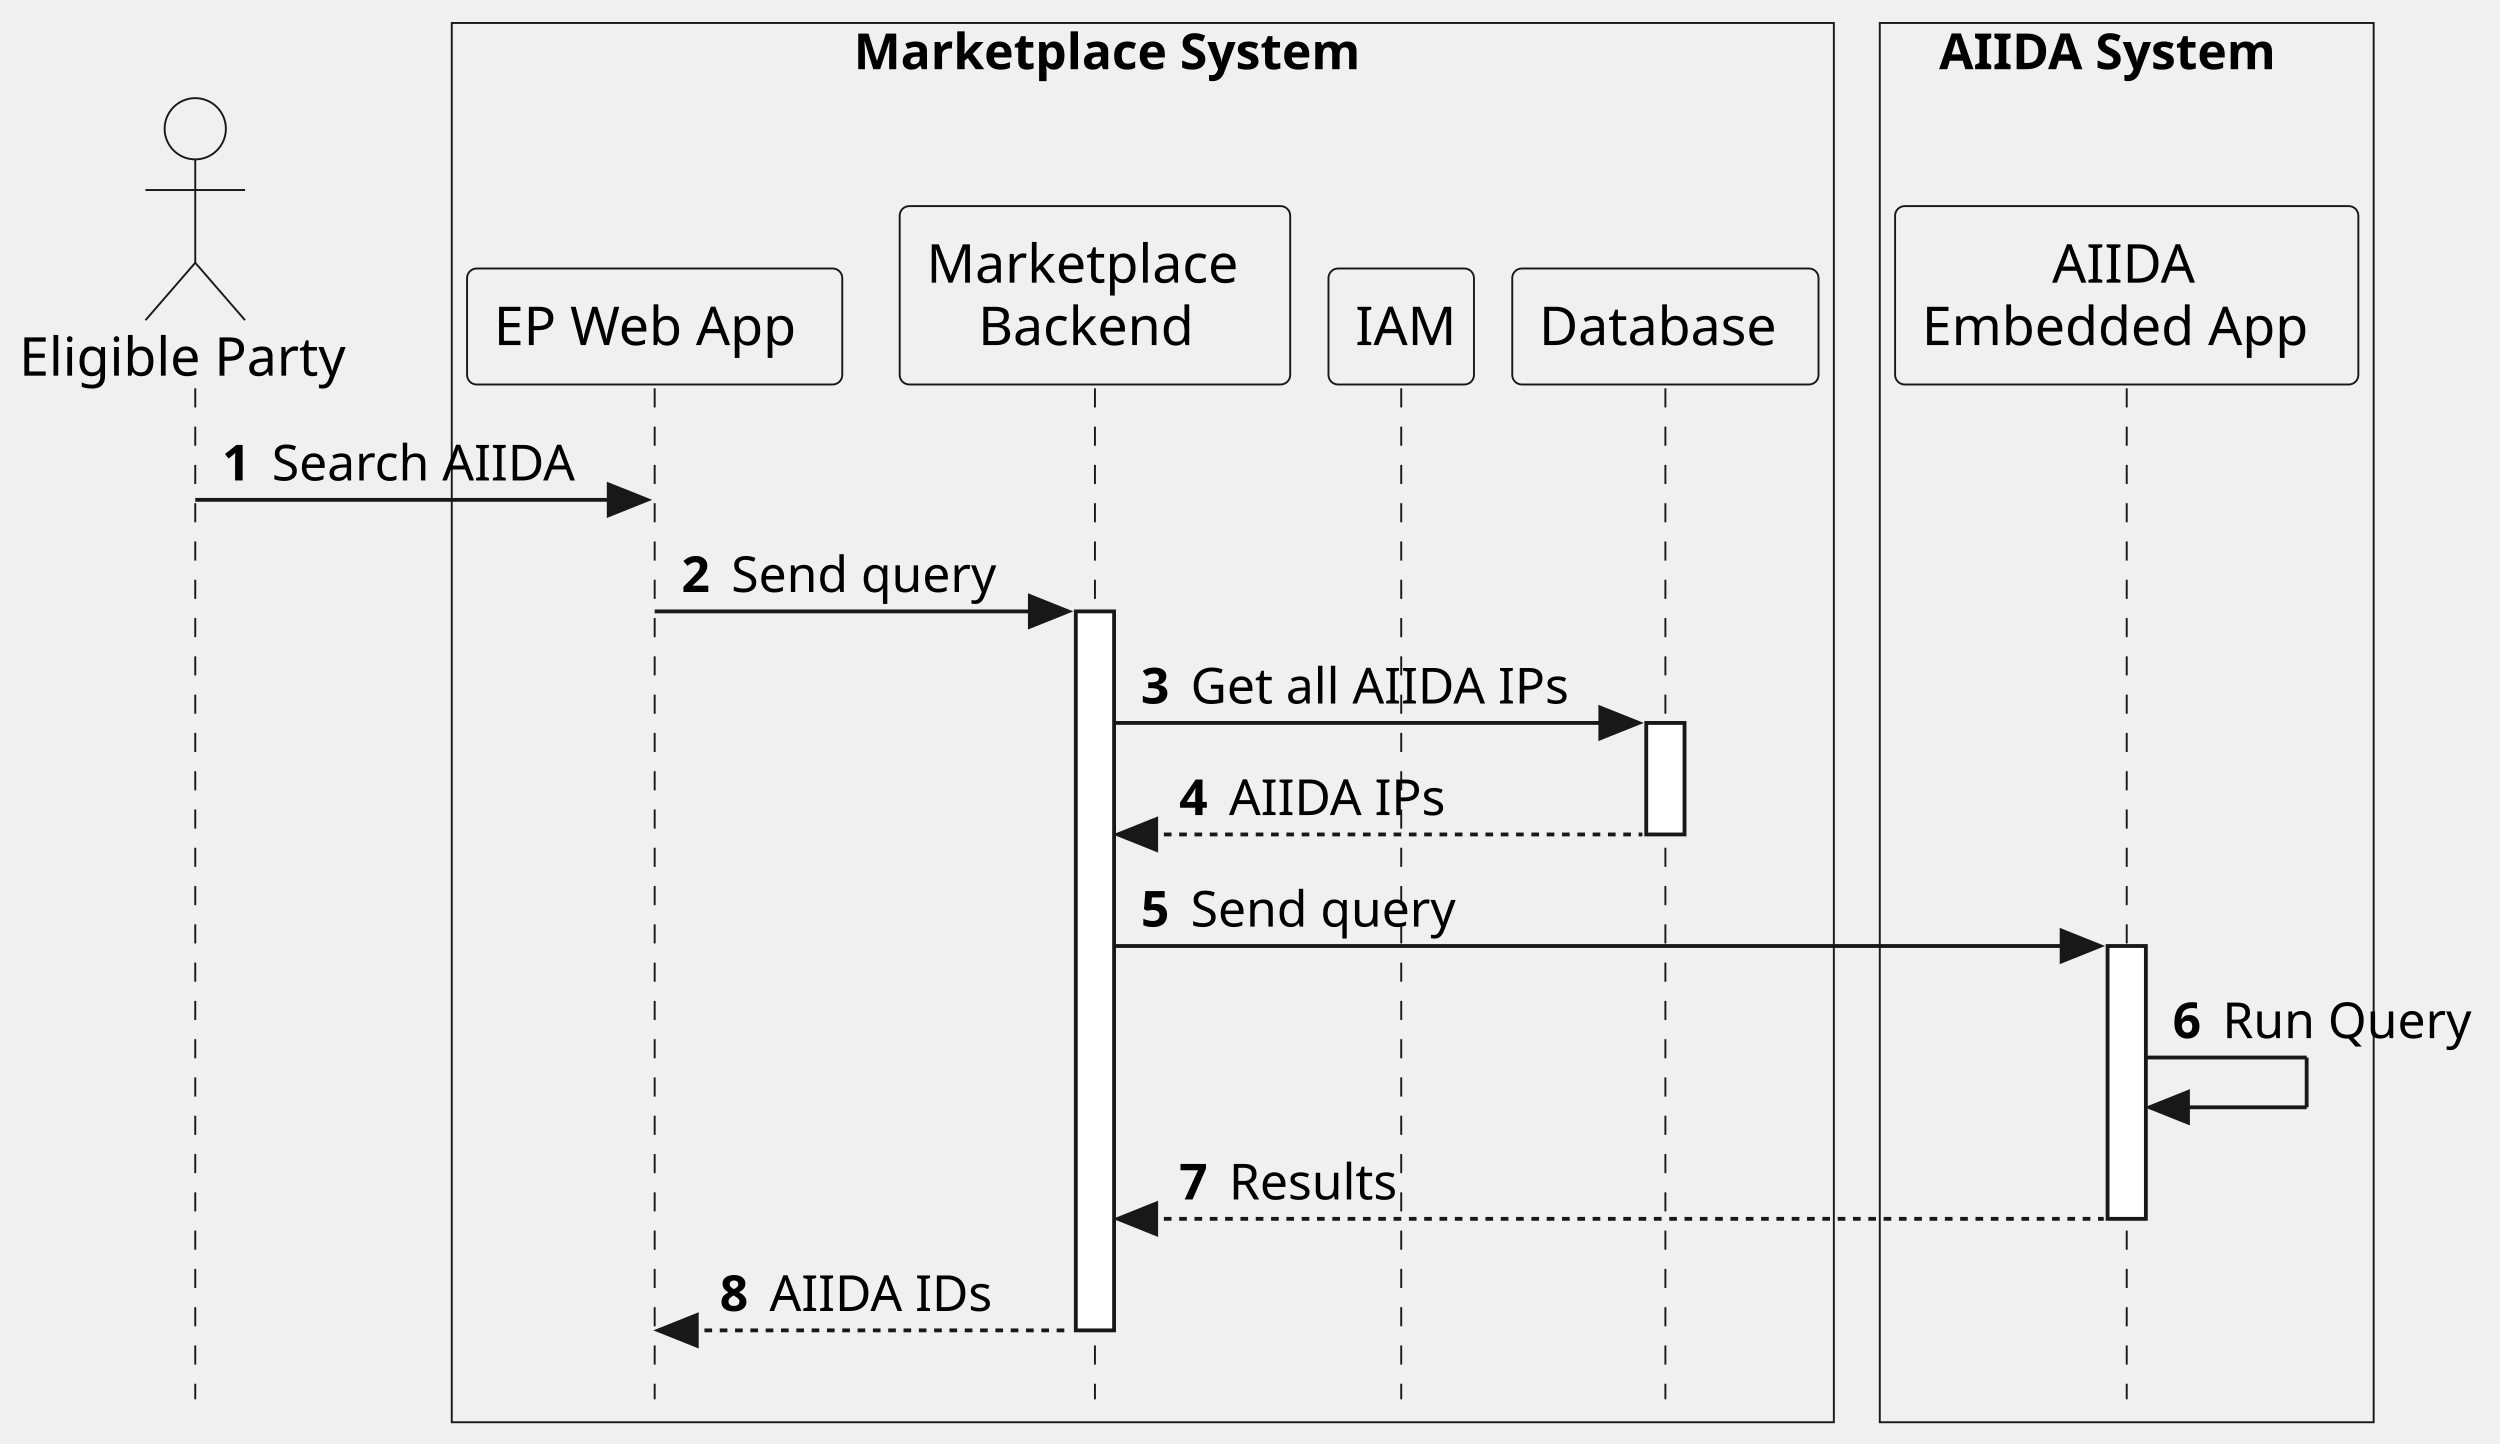
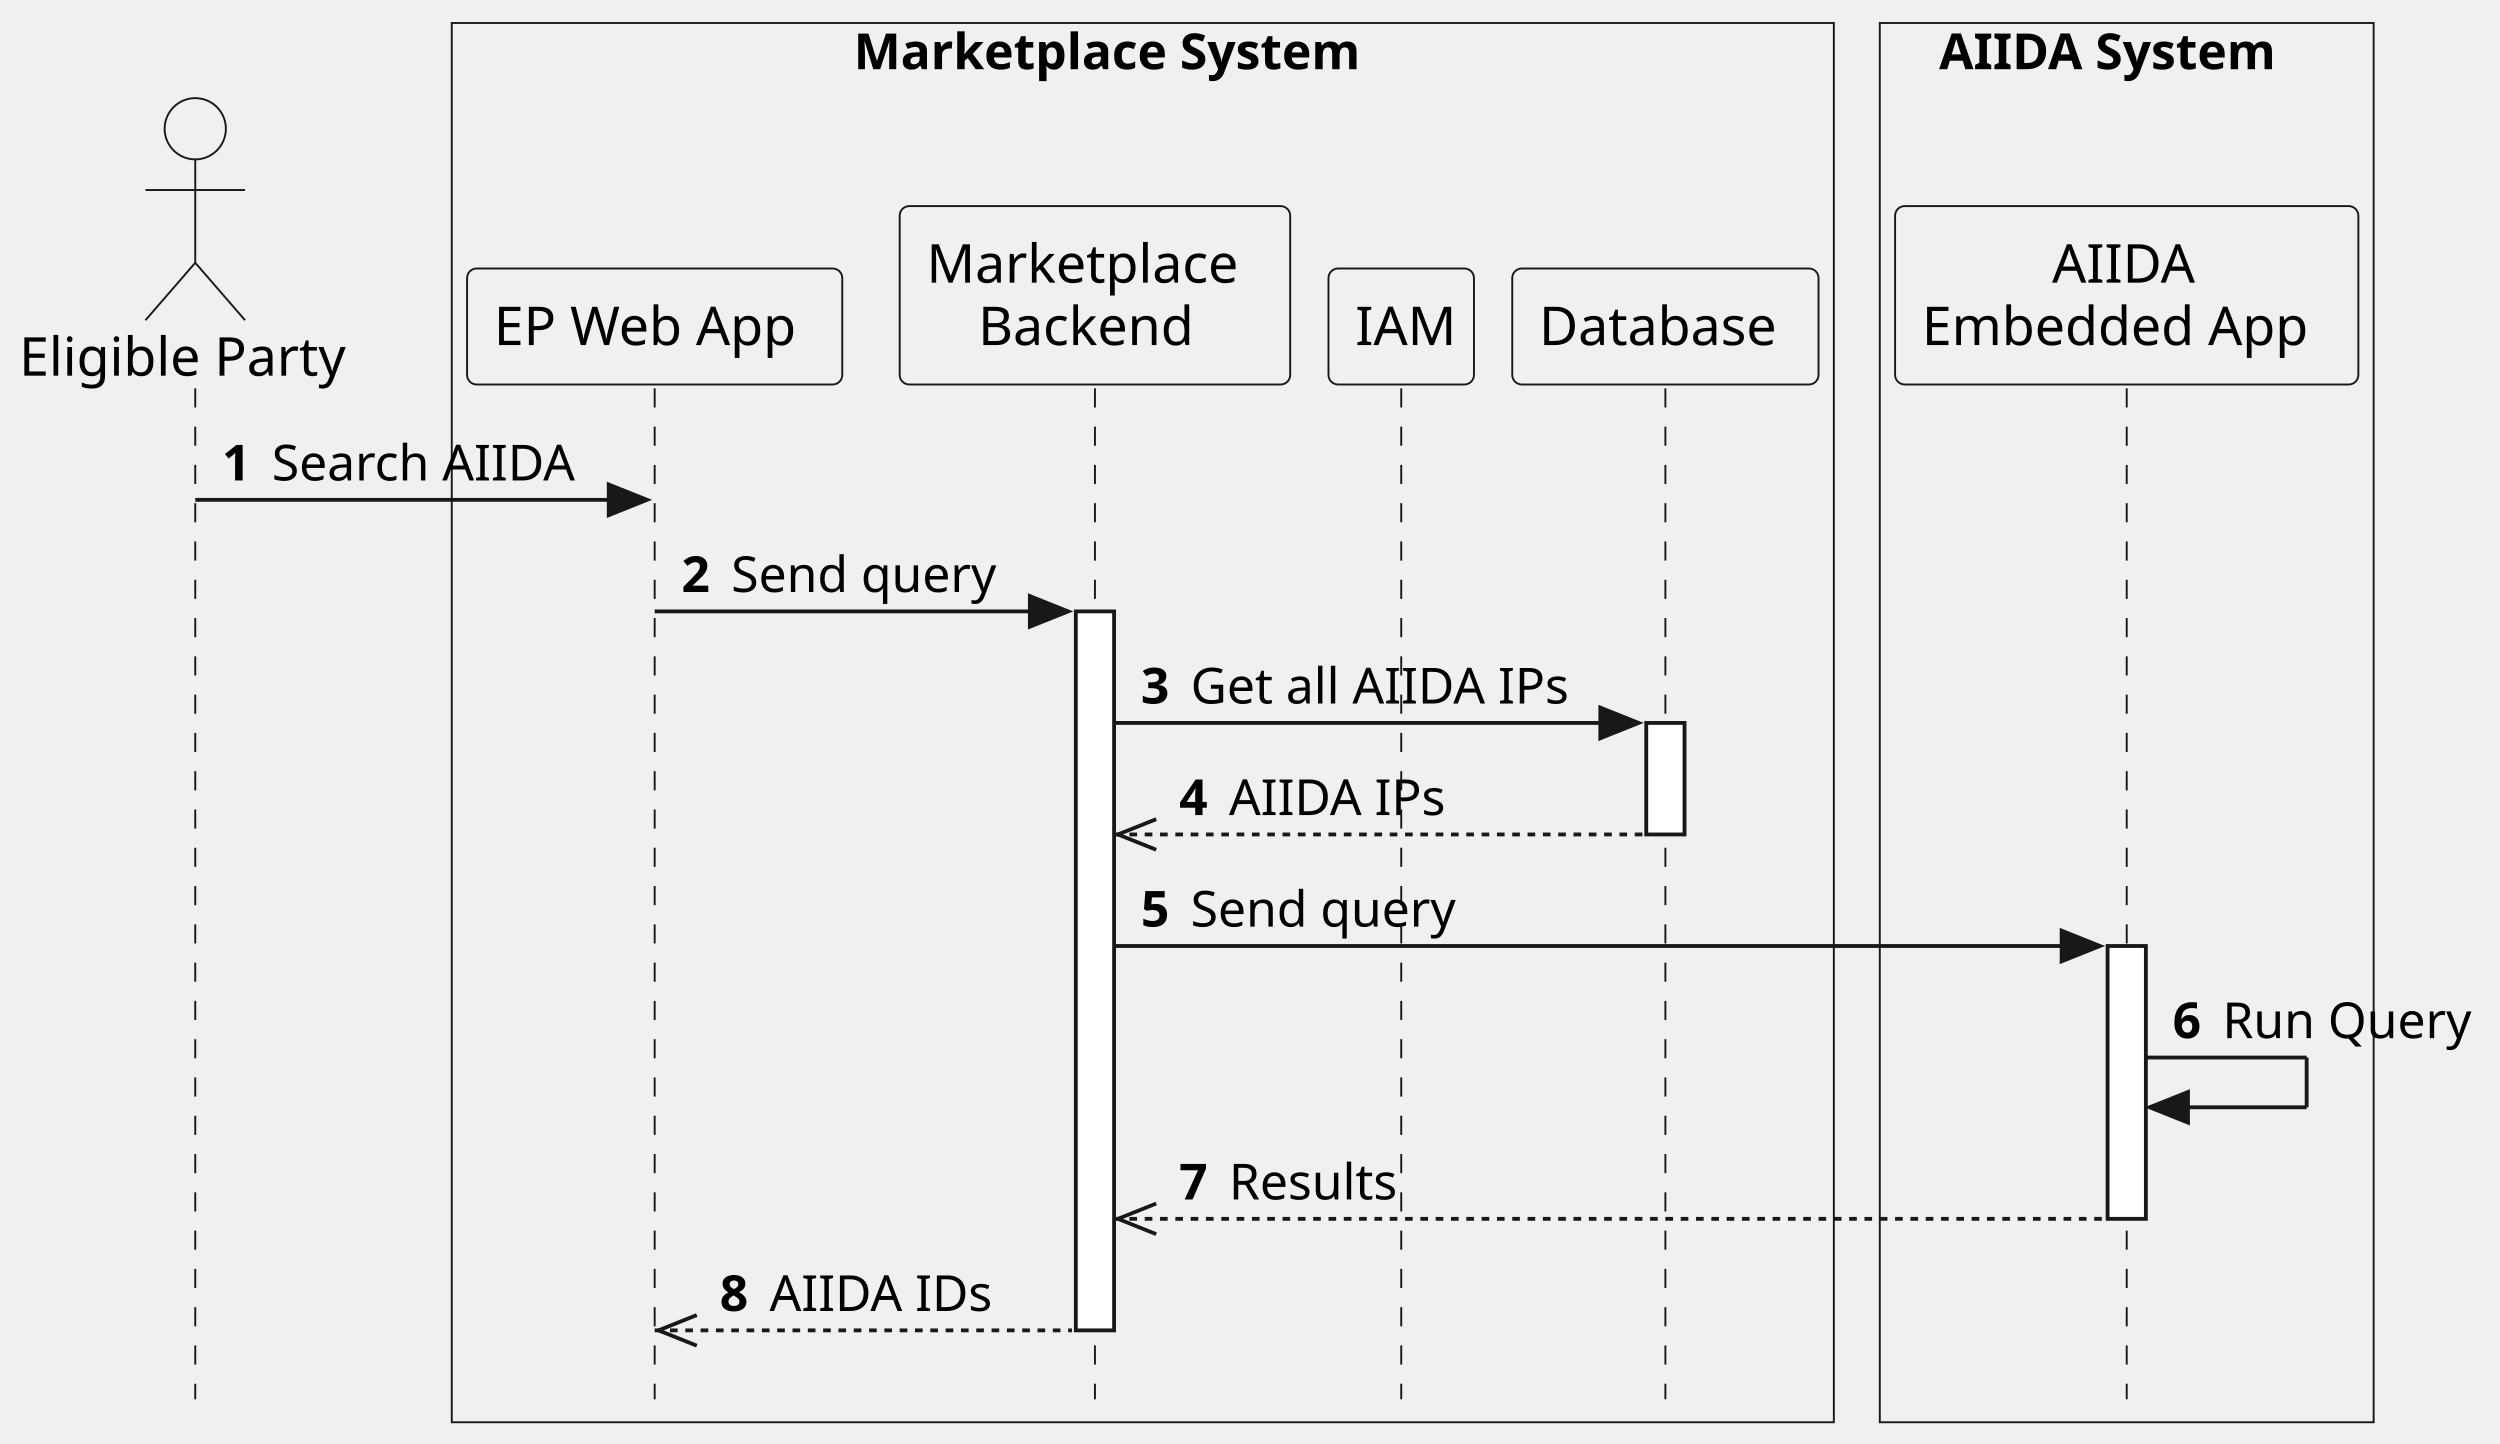
<svg xmlns="http://www.w3.org/2000/svg" contentStyleType="text/css" height="377px" preserveAspectRatio="none" style="width:653px;height:377px;background:#FFFFFF;" version="1.1" viewBox="0 0 653 377" width="653px" zoomAndPan="magnify">
  <defs />
  <g>
    <rect fill="none" height="365.492" style="stroke:#181818;stroke-width:0.5;" width="361" x="118" y="6" />
    <text fill="#000000" font-family="sans-serif" font-size="13" font-weight="bold" lengthAdjust="spacing" textLength="151" x="223" y="18.067">Marketplace System</text>
    <rect fill="none" height="365.492" style="stroke:#181818;stroke-width:0.5;" width="129" x="491" y="6" />
    <text fill="#000000" font-family="sans-serif" font-size="13" font-weight="bold" lengthAdjust="spacing" textLength="98" x="506.5" y="18.067">AIIDA System</text>
    <line style="stroke:#181818;stroke-width:0.5;stroke-dasharray:5.0,5.0;" x1="51" x2="51" y1="101.43" y2="365.492" />
    <line style="stroke:#181818;stroke-width:0.5;stroke-dasharray:5.0,5.0;" x1="171" x2="171" y1="101.43" y2="365.492" />
    <line style="stroke:#181818;stroke-width:0.5;stroke-dasharray:5.0,5.0;" x1="286" x2="286" y1="101.43" y2="365.492" />
    <rect fill="#FFFFFF" height="187.797" style="stroke:#181818;stroke-width:1.0;" width="10" x="281" y="159.695" />
    <line style="stroke:#181818;stroke-width:0.5;stroke-dasharray:5.0,5.0;" x1="366" x2="366" y1="101.43" y2="365.492" />
    <line style="stroke:#181818;stroke-width:0.5;stroke-dasharray:5.0,5.0;" x1="435" x2="435" y1="101.43" y2="365.492" />
    <rect fill="#FFFFFF" height="29.133" style="stroke:#181818;stroke-width:1.0;" width="10" x="430" y="188.828" />
    <line style="stroke:#181818;stroke-width:0.5;stroke-dasharray:5.0,5.0;" x1="555.5" x2="555.5" y1="101.43" y2="365.492" />
    <rect fill="#FFFFFF" height="71.266" style="stroke:#181818;stroke-width:1.0;" width="10" x="550.5" y="247.094" />
    <text fill="#000000" font-family="sans-serif" font-size="14" lengthAdjust="spacing" textLength="86" x="5" y="98.128">Eligible Party</text>
    <ellipse cx="51" cy="33.633" fill="none" rx="8" ry="8" style="stroke:#181818;stroke-width:0.5;" />
    <path d="M51,41.633 L51,68.633 M38,49.633 L64,49.633 M51,68.633 L38,83.633 M51,68.633 L64,83.633 " fill="none" style="stroke:#181818;stroke-width:0.5;" />
    <rect fill="none" height="30.297" rx="2.5" ry="2.5" style="stroke:#181818;stroke-width:0.5;" width="98" x="122" y="70.133" />
    <text fill="#000000" font-family="sans-serif" font-size="14" lengthAdjust="spacing" textLength="84" x="129" y="90.128">EP Web App</text>
    <rect fill="none" height="46.594" rx="2.5" ry="2.5" style="stroke:#181818;stroke-width:0.5;" width="102" x="235" y="53.836" />
    <text fill="#000000" font-family="sans-serif" font-size="14" lengthAdjust="spacing" textLength="84" x="242" y="73.831">Marketplace</text>
    <text fill="#000000" font-family="sans-serif" font-size="14" lengthAdjust="spacing" textLength="61" x="255.5" y="90.128">Backend</text>
    <rect fill="none" height="30.297" rx="2.5" ry="2.5" style="stroke:#181818;stroke-width:0.5;" width="38" x="347" y="70.133" />
    <text fill="#000000" font-family="sans-serif" font-size="14" lengthAdjust="spacing" textLength="24" x="354" y="90.128">IAM</text>
    <rect fill="none" height="30.297" rx="2.5" ry="2.5" style="stroke:#181818;stroke-width:0.5;" width="80" x="395" y="70.133" />
    <text fill="#000000" font-family="sans-serif" font-size="14" lengthAdjust="spacing" textLength="66" x="402" y="90.128">Database</text>
    <rect fill="none" height="46.594" rx="2.5" ry="2.5" style="stroke:#181818;stroke-width:0.5;" width="121" x="495" y="53.836" />
    <text fill="#000000" font-family="sans-serif" font-size="14" lengthAdjust="spacing" textLength="35" x="536" y="73.831">AIIDA</text>
    <text fill="#000000" font-family="sans-serif" font-size="14" lengthAdjust="spacing" textLength="107" x="502" y="90.128">Embedded App</text>
    <polygon fill="#181818" points="159,126.562,169,130.562,159,134.562" style="stroke:#181818;stroke-width:1.0;" />
    <line style="stroke:#181818;stroke-width:1.0;" x1="51" x2="165" y1="130.562" y2="130.562" />
    <text fill="#000000" font-family="sans-serif" font-size="13" font-weight="bold" lengthAdjust="spacing" textLength="9" x="58" y="125.497">1</text>
    <text fill="#000000" font-family="sans-serif" font-size="13" lengthAdjust="spacing" textLength="83" x="71" y="125.497">Search AIIDA</text>
    <polygon fill="#181818" points="269,155.695,279,159.695,269,163.695" style="stroke:#181818;stroke-width:1.0;" />
    <line style="stroke:#181818;stroke-width:1.0;" x1="171" x2="275" y1="159.695" y2="159.695" />
    <text fill="#000000" font-family="sans-serif" font-size="13" font-weight="bold" lengthAdjust="spacing" textLength="9" x="178" y="154.629">2</text>
    <text fill="#000000" font-family="sans-serif" font-size="13" lengthAdjust="spacing" textLength="73" x="191" y="154.629">Send query</text>
    <polygon fill="#181818" points="418,184.828,428,188.828,418,192.828" style="stroke:#181818;stroke-width:1.0;" />
    <line style="stroke:#181818;stroke-width:1.0;" x1="291" x2="424" y1="188.828" y2="188.828" />
    <text fill="#000000" font-family="sans-serif" font-size="13" font-weight="bold" lengthAdjust="spacing" textLength="9" x="298" y="183.762">3</text>
    <text fill="#000000" font-family="sans-serif" font-size="13" lengthAdjust="spacing" textLength="101" x="311" y="183.762">Get all AIIDA IPs</text>
-     <polygon fill="#181818" points="302,213.961,292,217.961,302,221.961" style="stroke:#181818;stroke-width:1.0;" />
-     <line style="stroke:#181818;stroke-width:1.0;stroke-dasharray:2.0,2.0;" x1="296" x2="429" y1="217.961" y2="217.961" />
+     <line style="stroke:#181818;stroke-width:1.0;" x1="292" x2="302" y1="217.961" y2="213.961" />
+     <line style="stroke:#181818;stroke-width:1.0;" x1="292" x2="302" y1="217.961" y2="221.961" />
+     <line style="stroke:#181818;stroke-width:1.0;stroke-dasharray:2.0,2.0;" x1="291" x2="429" y1="217.961" y2="217.961" />
    <text fill="#000000" font-family="sans-serif" font-size="13" font-weight="bold" lengthAdjust="spacing" textLength="9" x="308" y="212.895">4</text>
    <text fill="#000000" font-family="sans-serif" font-size="13" lengthAdjust="spacing" textLength="56" x="321" y="212.895">AIIDA IPs</text>
    <polygon fill="#181818" points="538.5,243.094,548.5,247.094,538.5,251.094" style="stroke:#181818;stroke-width:1.0;" />
    <line style="stroke:#181818;stroke-width:1.0;" x1="291" x2="544.5" y1="247.094" y2="247.094" />
    <text fill="#000000" font-family="sans-serif" font-size="13" font-weight="bold" lengthAdjust="spacing" textLength="9" x="298" y="242.028">5</text>
    <text fill="#000000" font-family="sans-serif" font-size="13" lengthAdjust="spacing" textLength="73" x="311" y="242.028">Send query</text>
    <line style="stroke:#181818;stroke-width:1.0;" x1="560.5" x2="602.5" y1="276.227" y2="276.227" />
    <line style="stroke:#181818;stroke-width:1.0;" x1="602.5" x2="602.5" y1="276.227" y2="289.227" />
    <line style="stroke:#181818;stroke-width:1.0;" x1="561.5" x2="602.5" y1="289.227" y2="289.227" />
    <polygon fill="#181818" points="571.5,285.227,561.5,289.227,571.5,293.227" style="stroke:#181818;stroke-width:1.0;" />
    <text fill="#000000" font-family="sans-serif" font-size="13" font-weight="bold" lengthAdjust="spacing" textLength="9" x="567.5" y="271.161">6</text>
    <text fill="#000000" font-family="sans-serif" font-size="13" lengthAdjust="spacing" textLength="66" x="580.5" y="271.161">Run Query</text>
-     <polygon fill="#181818" points="302,314.359,292,318.359,302,322.359" style="stroke:#181818;stroke-width:1.0;" />
-     <line style="stroke:#181818;stroke-width:1.0;stroke-dasharray:2.0,2.0;" x1="296" x2="549.5" y1="318.359" y2="318.359" />
+     <line style="stroke:#181818;stroke-width:1.0;" x1="292" x2="302" y1="318.359" y2="314.359" />
+     <line style="stroke:#181818;stroke-width:1.0;" x1="292" x2="302" y1="318.359" y2="322.359" />
+     <line style="stroke:#181818;stroke-width:1.0;stroke-dasharray:2.0,2.0;" x1="291" x2="549.5" y1="318.359" y2="318.359" />
    <text fill="#000000" font-family="sans-serif" font-size="13" font-weight="bold" lengthAdjust="spacing" textLength="9" x="308" y="313.293">7</text>
    <text fill="#000000" font-family="sans-serif" font-size="13" lengthAdjust="spacing" textLength="46" x="321" y="313.293">Results</text>
-     <polygon fill="#181818" points="182,343.492,172,347.492,182,351.492" style="stroke:#181818;stroke-width:1.0;" />
-     <line style="stroke:#181818;stroke-width:1.0;stroke-dasharray:2.0,2.0;" x1="176" x2="280" y1="347.492" y2="347.492" />
+     <line style="stroke:#181818;stroke-width:1.0;" x1="172" x2="182" y1="347.492" y2="343.492" />
+     <line style="stroke:#181818;stroke-width:1.0;" x1="172" x2="182" y1="347.492" y2="351.492" />
+     <line style="stroke:#181818;stroke-width:1.0;stroke-dasharray:2.0,2.0;" x1="171" x2="280" y1="347.492" y2="347.492" />
    <text fill="#000000" font-family="sans-serif" font-size="13" font-weight="bold" lengthAdjust="spacing" textLength="9" x="188" y="342.426">8</text>
    <text fill="#000000" font-family="sans-serif" font-size="13" lengthAdjust="spacing" textLength="58" x="201" y="342.426">AIIDA IDs</text>
  </g>
</svg>
